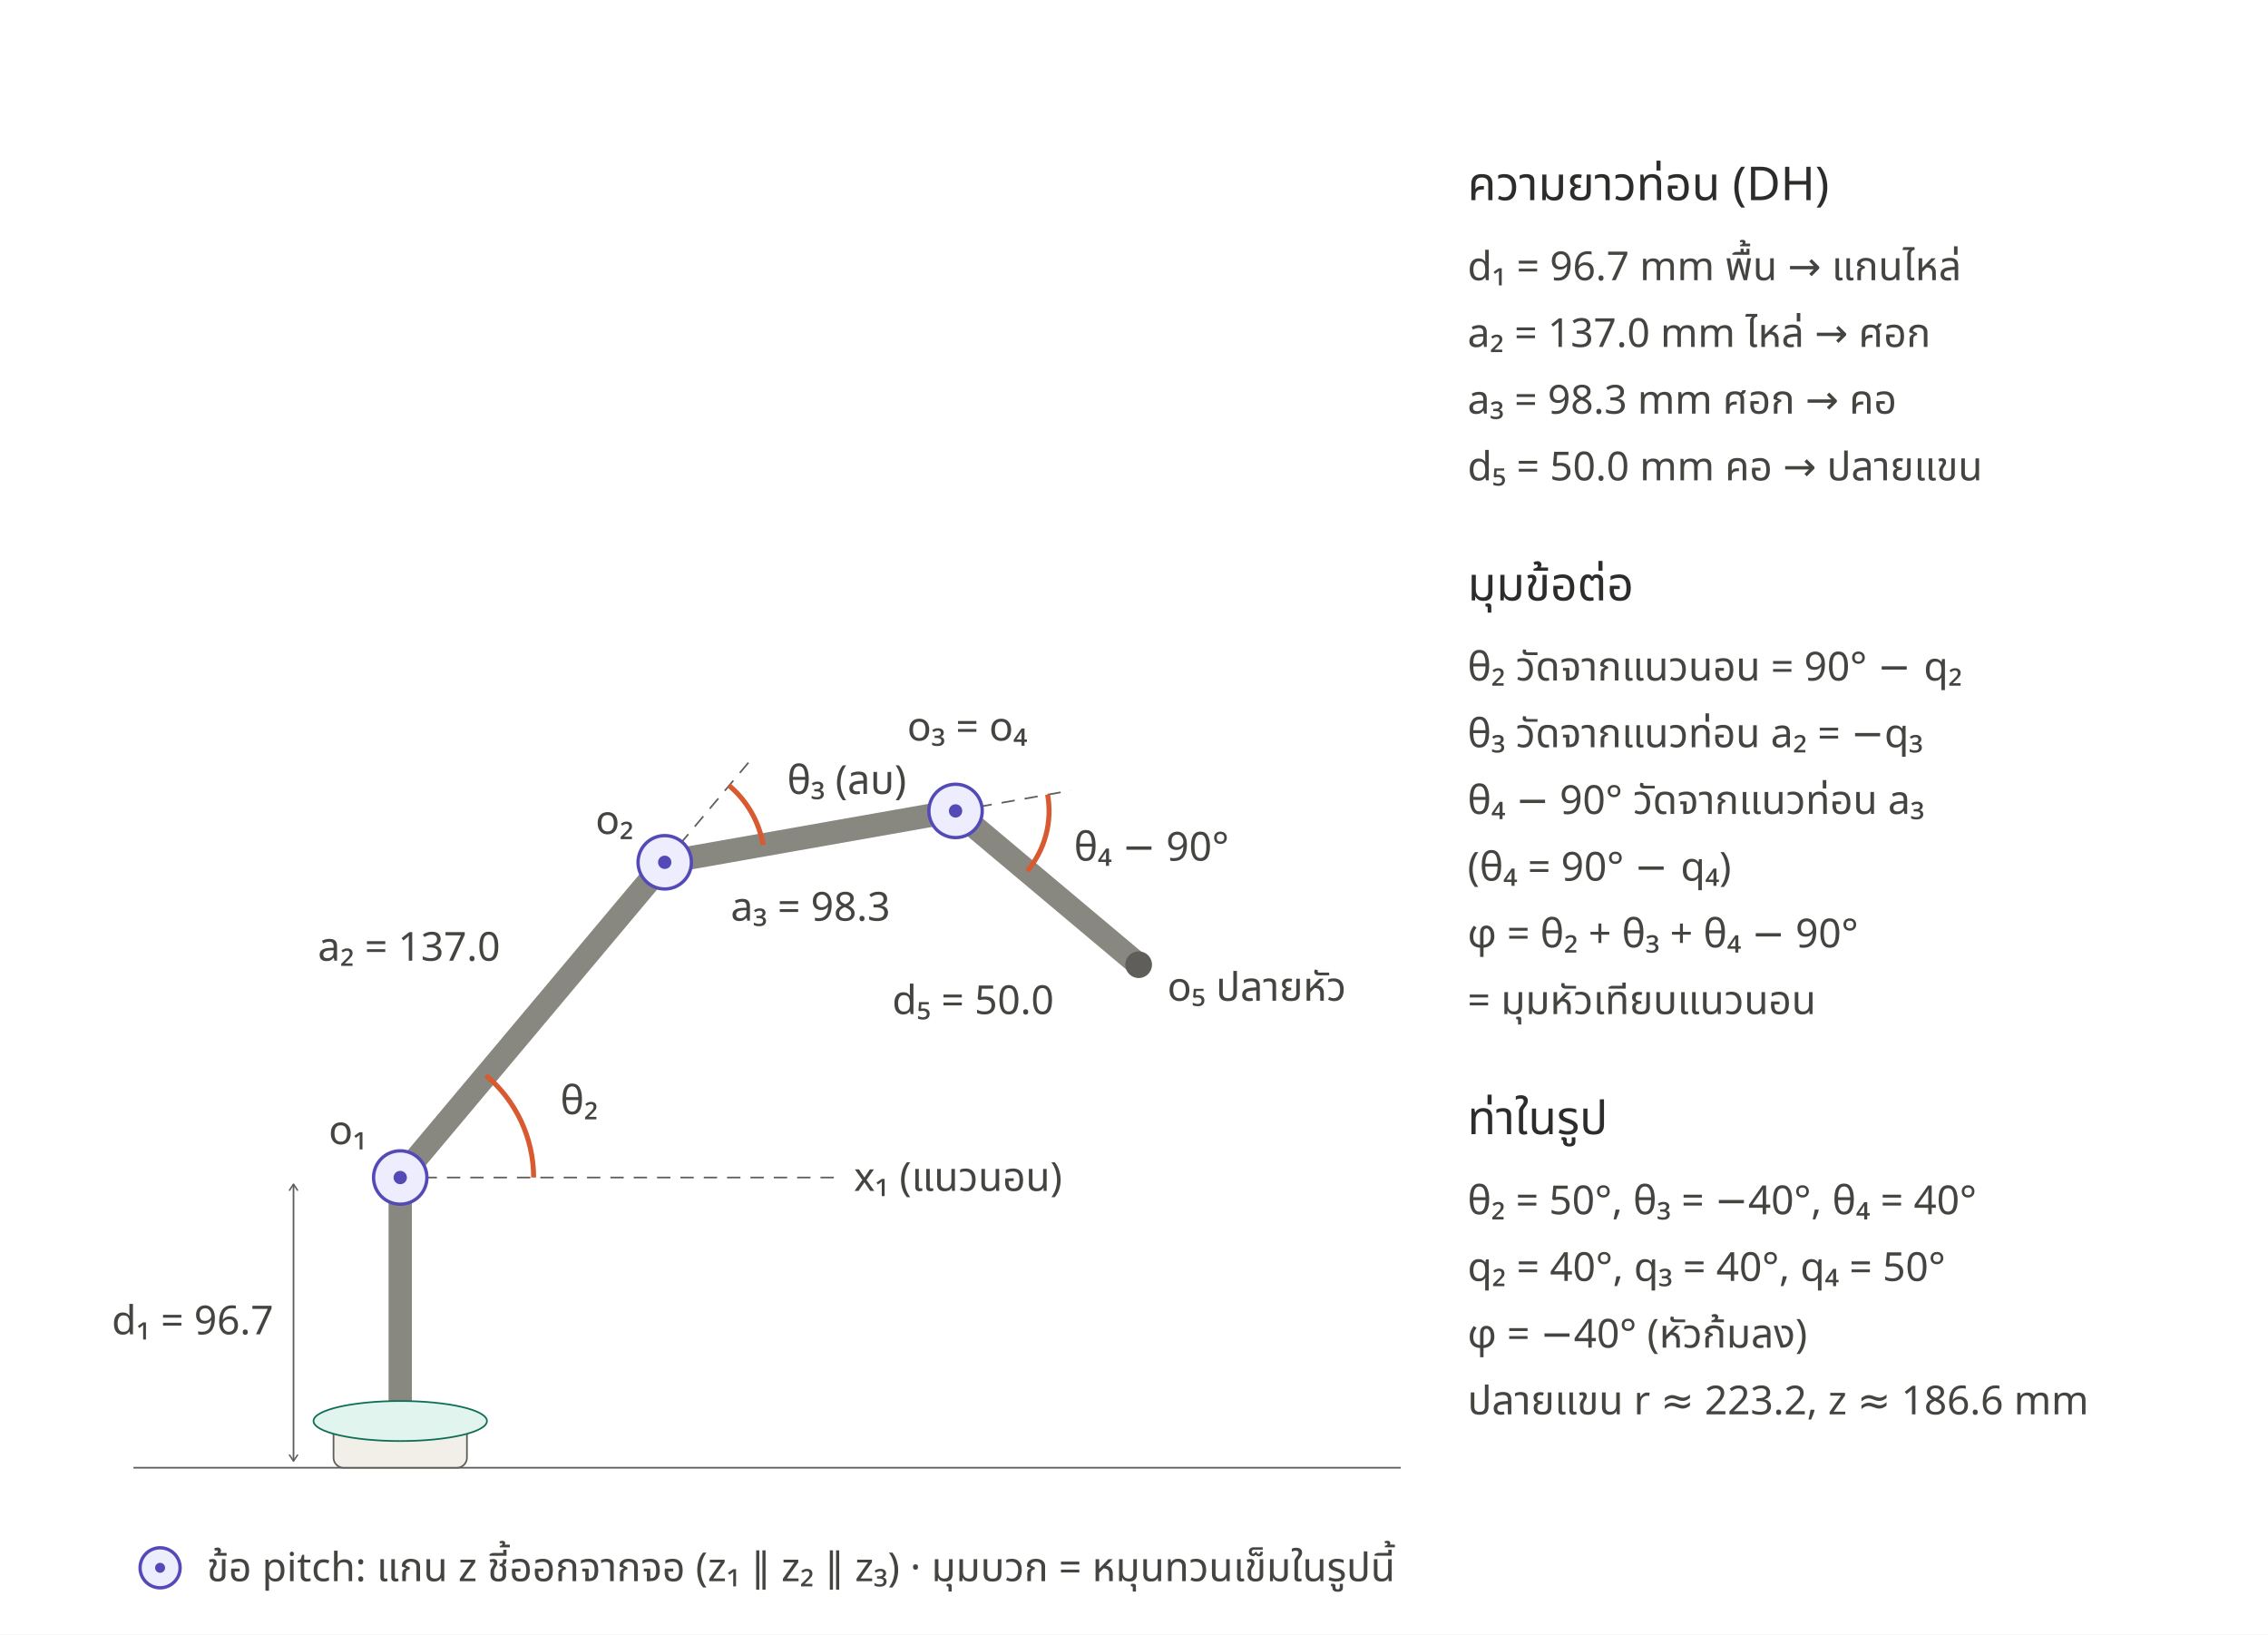
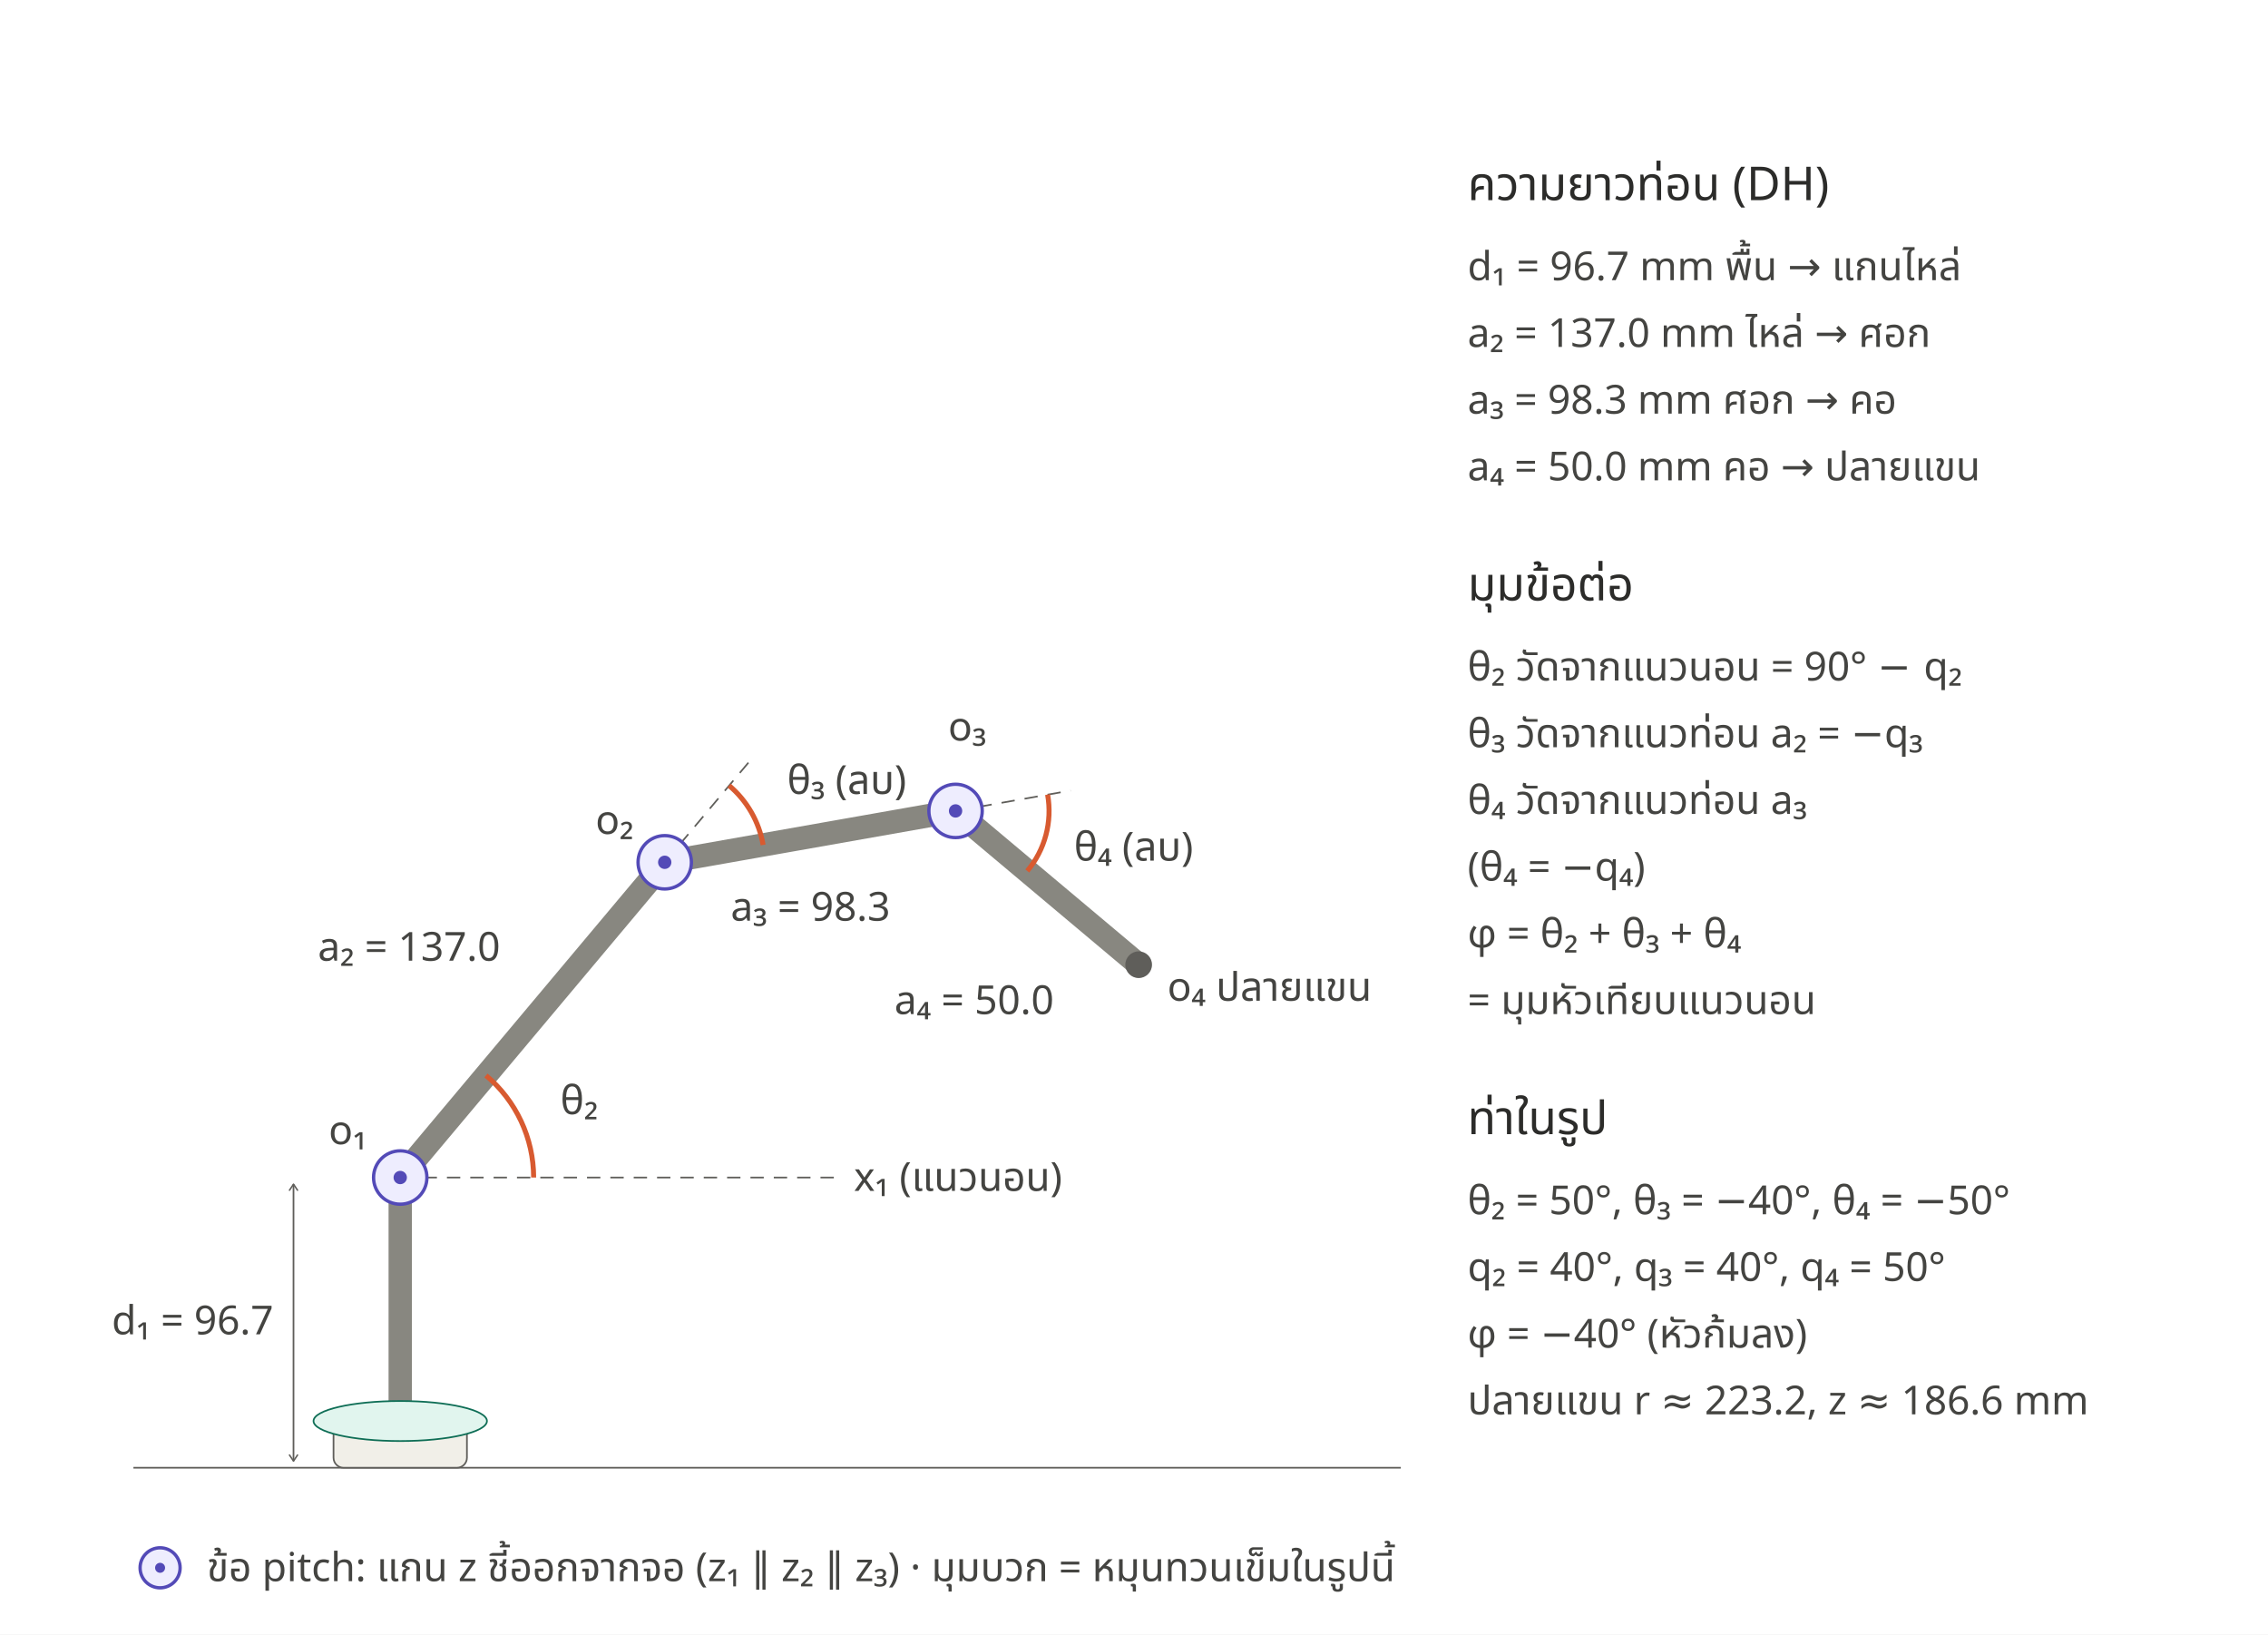
<svg xmlns="http://www.w3.org/2000/svg" width="680" height="490" viewBox="0 0 680 490" role="img">
  <style>
text{font-family:'Sarabun','Noto Sans Thai','Leelawadee UI','Tahoma',sans-serif}
.t{font-size:14px;fill:#2C2C2A}.ts{font-size:12px;fill:#444441}.th{font-size:14px;font-weight:500;fill:#2C2C2A}
.c-purple{fill:#EEEDFE;stroke:#534AB7}.c-teal{fill:#E1F5EE;stroke:#0F6E56}.c-gray{fill:#F1EFE8;stroke:#5F5E5A}
.leader{stroke:#888780;stroke-width:0.5;stroke-dasharray:3 3;fill:none}
</style>
  <rect width="680" height="490" fill="#FFFFFF" />
  <defs>
    <marker id="arrow" viewBox="0 0 10 10" refX="8" refY="5" markerWidth="6" markerHeight="6" orient="auto-start-reverse">
      <path d="M2 1L8 5L2 9" fill="none" stroke="context-stroke" stroke-width="1.5" stroke-linecap="round" stroke-linejoin="round" />
    </marker>
  </defs>
  <line x1="40" y1="440" x2="420" y2="440" stroke="#5F5E5A" stroke-width="0.5" />
  <rect class="c-gray" x="100" y="426" width="40" height="14" rx="3" stroke-width="0.5" />
  <line x1="120" y1="353" x2="250" y2="353" stroke="#5F5E5A" stroke-width="0.5" stroke-dasharray="4 3" />
  <text class="ts" x="256" y="357">x₁ (แนวนอน)</text>
  <line x1="199.3" y1="258.5" x2="225" y2="227.9" stroke="#5F5E5A" stroke-width="0.5" stroke-dasharray="4 3" />
  <line x1="286.5" y1="243.1" x2="321" y2="237" stroke="#5F5E5A" stroke-width="0.5" stroke-dasharray="4 3" />
  <line x1="88" y1="438" x2="88" y2="355" stroke="#5F5E5A" stroke-width="0.5" marker-start="url(#arrow)" marker-end="url(#arrow)" />
  <text class="ts" x="82" y="400" text-anchor="end">d₁ = 96.7</text>
  <line x1="120" y1="426" x2="120" y2="353" stroke="#888780" stroke-width="7" stroke-linecap="round" />
  <line x1="120" y1="353" x2="199.3" y2="258.5" stroke="#888780" stroke-width="7" stroke-linecap="round" />
  <line x1="199.3" y1="258.5" x2="286.5" y2="243.1" stroke="#888780" stroke-width="7" stroke-linecap="round" />
  <line x1="286.5" y1="243.1" x2="341.4" y2="289.2" stroke="#888780" stroke-width="7" stroke-linecap="round" />
  <path d="M160 353 A40 40 0 0 0 145.7 322.4" fill="none" stroke="#D85A30" stroke-width="1.5" />
  <text class="ts" x="168" y="334">θ₂</text>
  <path d="M218.6 235.5 A30 30 0 0 1 228.8 253.3" fill="none" stroke="#D85A30" stroke-width="1.5" />
  <text class="ts" x="236" y="238">θ₃ (ลบ)</text>
  <path d="M314.1 238.2 A28 28 0 0 1 308 261.1" fill="none" stroke="#D85A30" stroke-width="1.5" />
-   <text class="ts" x="322" y="258">θ₄ − 90°</text>
+   <text class="ts" x="322" y="258">θ₄ (ลบ)</text>
  <text class="ts" x="150" y="288" text-anchor="end">a₂ = 137.0</text>
  <text class="ts" x="243" y="276" text-anchor="middle">a₃ = 98.3</text>
-   <text class="ts" x="316" y="304" text-anchor="end">d₅ = 50.0</text>
+   <text class="ts" x="316" y="304" text-anchor="end">a₄ = 50.0</text>
  <ellipse class="c-teal" cx="120" cy="426" rx="26" ry="6" stroke-width="0.5" />
  <circle class="c-purple" cx="120" cy="353" r="8" stroke-width="1" />
  <circle cx="120" cy="353" r="2" fill="#534AB7" />
  <circle class="c-purple" cx="199.3" cy="258.5" r="8" stroke-width="1" />
  <circle cx="199.3" cy="258.5" r="2" fill="#534AB7" />
  <circle class="c-purple" cx="286.5" cy="243.1" r="8" stroke-width="1" />
  <circle cx="286.5" cy="243.1" r="2" fill="#534AB7" />
  <circle cx="341.4" cy="289.2" r="4" fill="#5F5E5A" />
  <text class="ts" x="110" y="343" text-anchor="end">o₁</text>
  <text class="ts" x="190" y="250" text-anchor="end">o₂</text>
-   <text class="ts" x="290" y="222" text-anchor="middle">o₃ = o₄</text>
-   <text class="ts" x="350" y="300">o₅ ปลายหัว</text>
+   <text class="ts" x="290" y="222" text-anchor="middle">o₃</text>
+   <text class="ts" x="350" y="300">o₄ ปลายแขน</text>
  <text class="th" x="440" y="60">ความยาวท่อน (DH)</text>
  <text class="ts" x="440" y="84">d₁ = 96.7 mm  พื้น → แกนไหล่</text>
  <text class="ts" x="440" y="104">a₂ = 137.0 mm  ไหล่ → ศอก</text>
  <text class="ts" x="440" y="124">a₃ = 98.3 mm  ศอก → คอ</text>
-   <text class="ts" x="440" y="144">d₅ = 50.0 mm  คอ → ปลายแขน</text>
+   <text class="ts" x="440" y="144">a₄ = 50.0 mm  คอ → ปลายแขน</text>
  <text class="th" x="440" y="180">มุมข้อต่อ</text>
  <text class="ts" x="440" y="204">θ₂ วัดจากแนวนอน = 90° − q₂</text>
  <text class="ts" x="440" y="224">θ₃ วัดจากแนวท่อน a₂ = −q₃</text>
-   <text class="ts" x="440" y="244">θ₄ − 90° วัดจากแนวท่อน a₃</text>
-   <text class="ts" x="440" y="264">   (θ₄ = 90° − q₄)</text>
-   <text class="ts" x="440" y="284">φ = θ₂ + θ₃ + θ₄ − 90°</text>
+   <text class="ts" x="440" y="244">θ₄ วัดจากแนวท่อน a₃</text>
+   <text class="ts" x="440" y="264">   (θ₄ = −q₄)</text>
+   <text class="ts" x="440" y="284">φ = θ₂ + θ₃ + θ₄</text>
  <text class="ts" x="440" y="304">   = มุมหัวเทียบแนวนอน</text>
  <text class="th" x="440" y="340">ท่าในรูป</text>
-   <text class="ts" x="440" y="364">θ₂ = 50°, θ₃ = −40°, θ₄ = 40°</text>
+   <text class="ts" x="440" y="364">θ₂ = 50°, θ₃ = −40°, θ₄ = −50°</text>
  <text class="ts" x="440" y="384">q₂ = 40°, q₃ = 40°, q₄ = 50°</text>
  <text class="ts" x="440" y="404">φ = −40° (หัวก้มลง)</text>
  <text class="ts" x="440" y="424">ปลายแขน r ≈ 223.2, z ≈ 186.6 mm</text>
  <circle class="c-purple" cx="48" cy="470" r="6" stroke-width="1" />
  <circle cx="48" cy="470" r="1.5" fill="#534AB7" />
  <text class="ts" x="62" y="474">ข้อ pitch: แกน z ชี้ออกจากจอ (z₁ ∥ z₂ ∥ z₃) · มุมบวก = หมุนทวนเข็มในรูปนี้</text>
</svg>
